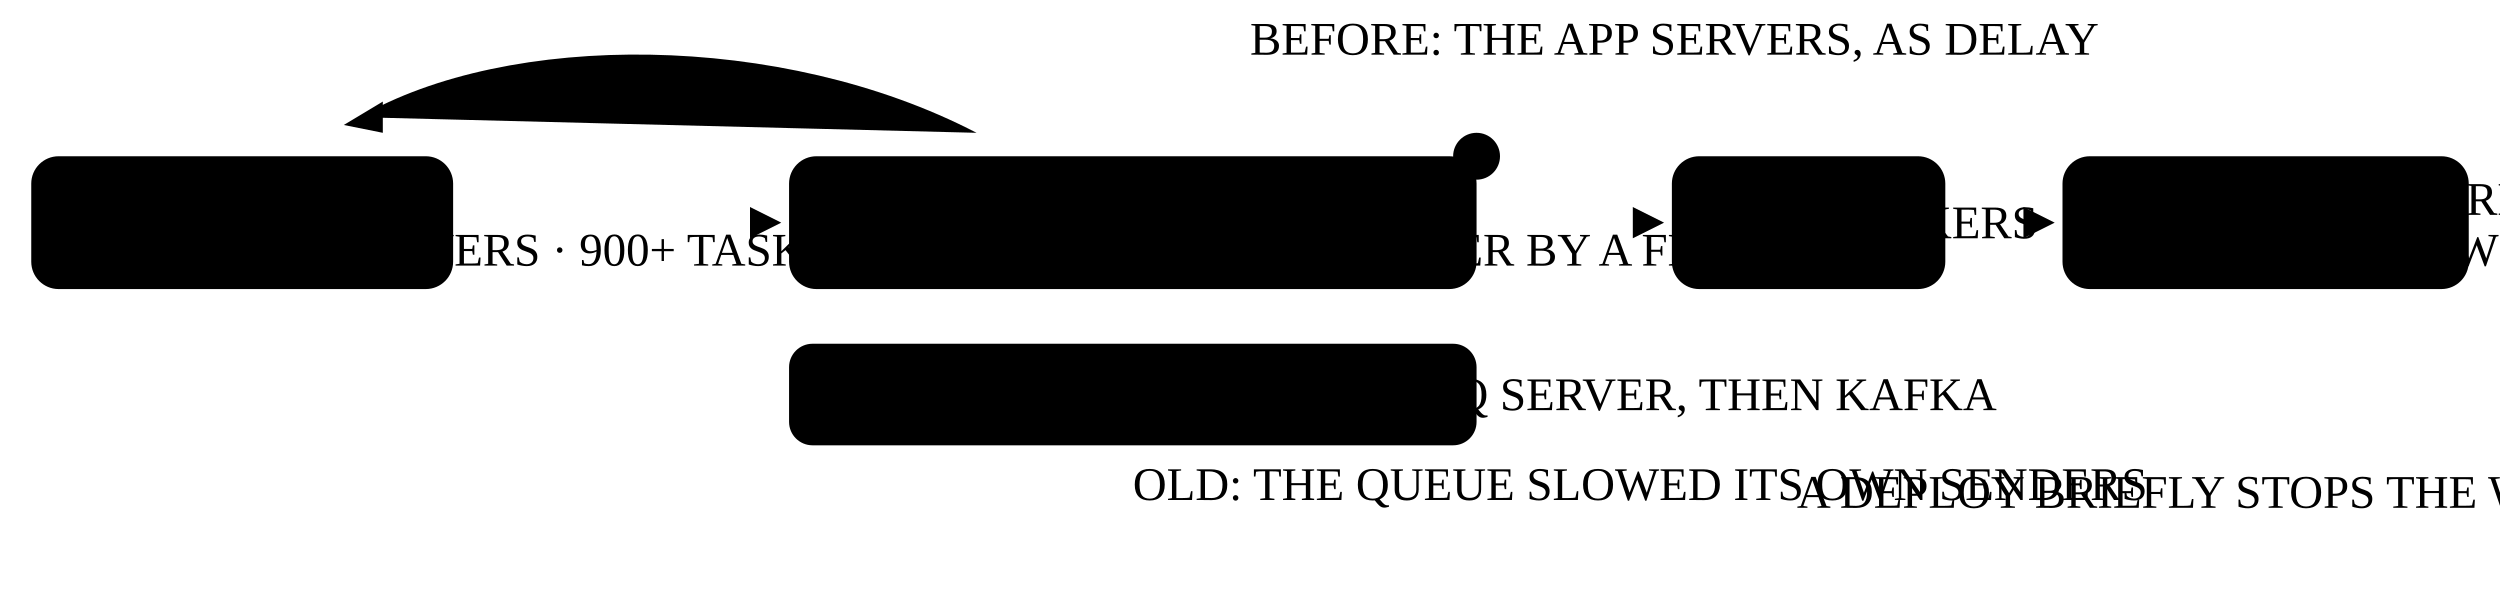
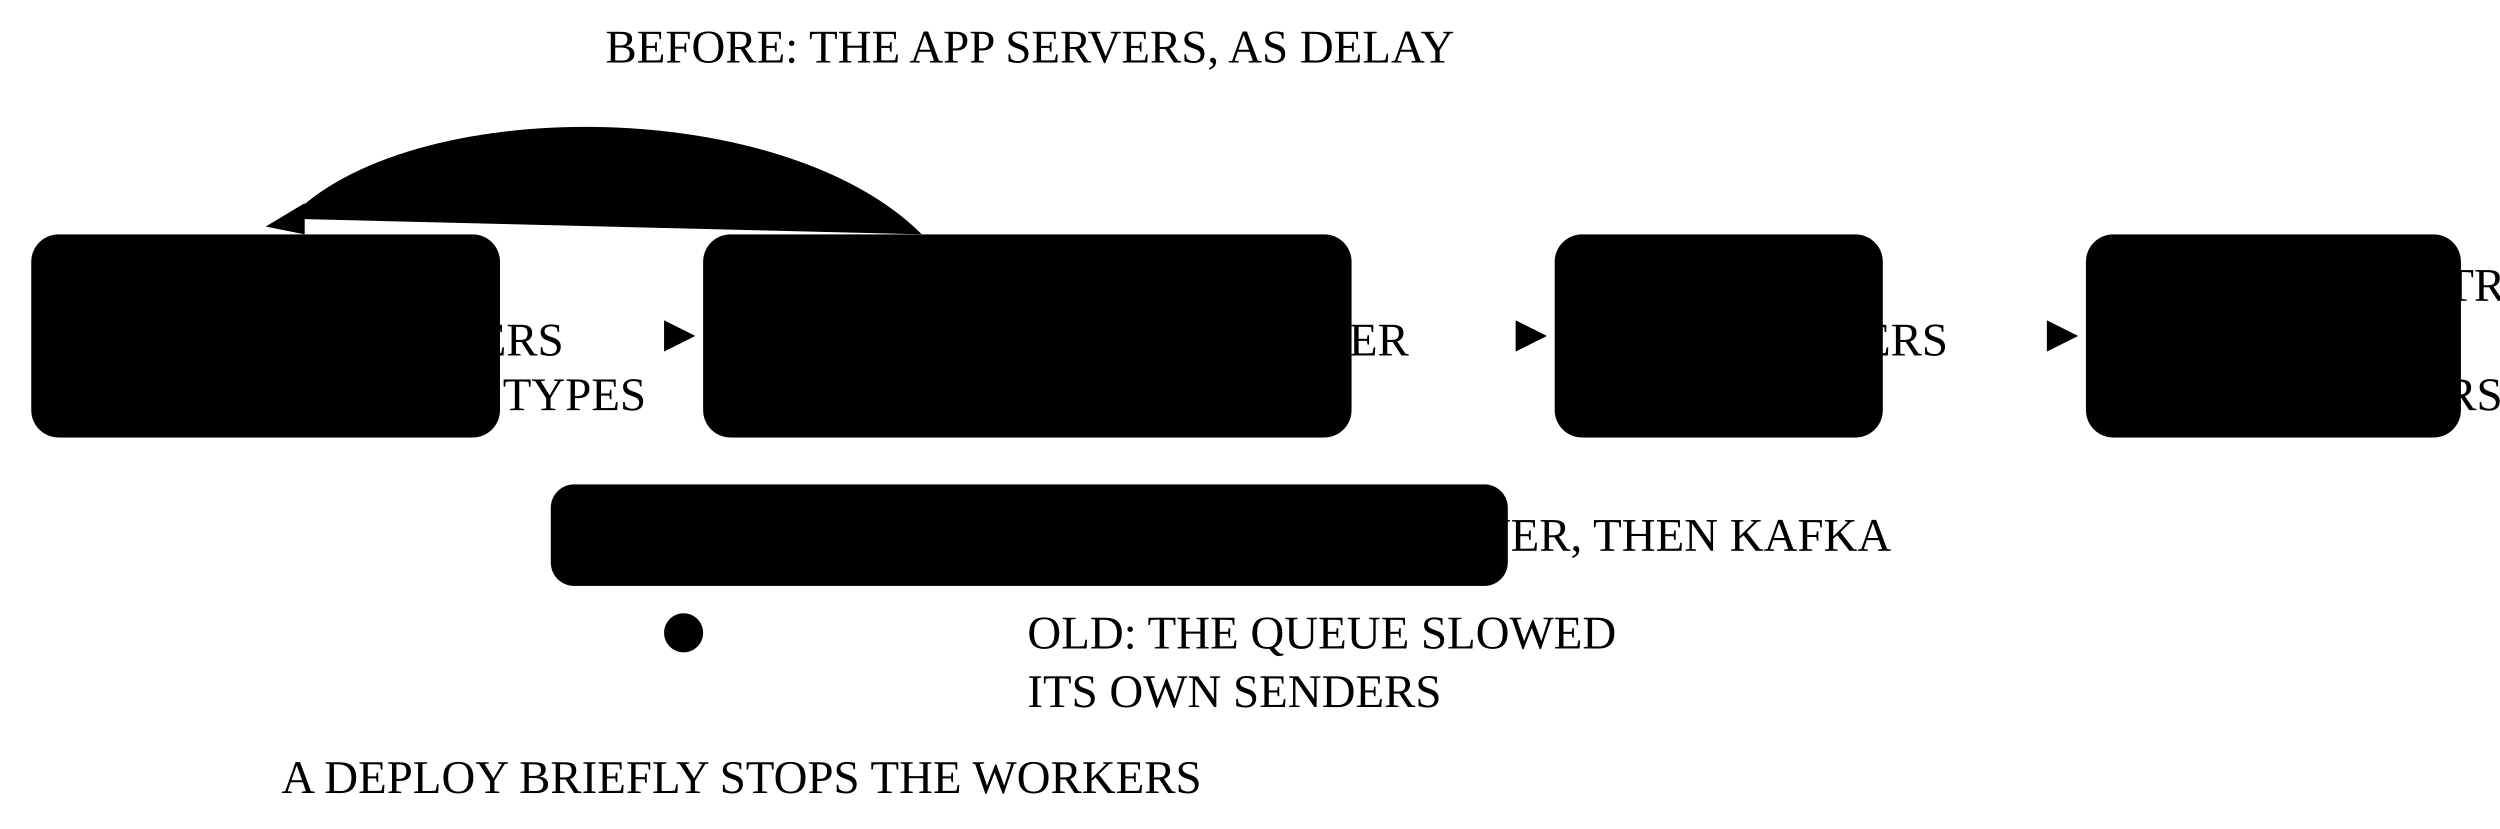
- <svg xmlns="http://www.w3.org/2000/svg" class="anat" viewBox="0 0 640 152" role="img" aria-label="DoorDash: the backlog lives in one rabbitmq server, then kafka. What slows as it fills: old: the queue slowed its own senders. When full: before: the app servers, as delay. Still breaks: a deploy briefly stops the workers">
-   <path class="replay" d="M 250 34 C 200 8, 130 8, 92 30" />
-   <polygon class="rhead" points="88,32 98,26 98,34" />
-   <text class="rlabel" x="320" y="14">BEFORE: THE APP SERVERS, AS DELAY</text>
-   <rect class="node" x="8" y="40" width="108" height="34" rx="7" />
-   <text class="nlabel" x="62" y="55">SENDERS</text>
-   <text class="nsub" x="62" y="68">APP SERVERS · 900+ TASK TYPES</text>
-   <line class="arrow" x1="126" y1="57" x2="192" y2="57" />
-   <polygon class="ahead" points="200,57 192,53 192,61" />
-   <rect class="node" x="202" y="40" width="176" height="34" rx="7" />
-   <text class="nlabel" x="290" y="55">THE QUEUE</text>
-   <text class="nsub" x="290" y="68">SWITCHED OVER BY A FLAG</text>
-   <line class="drop" x1="290" y1="74" x2="290" y2="88" />
-   <rect class="state" x="202" y="88" width="176" height="26" rx="6" />
-   <text class="slabel" x="290" y="105">ONE RABBITMQ SERVER, THEN KAFKA</text>
-   <circle class="keydot" cx="378" cy="40" r="6" />
-   <text class="klabel" x="290" y="128">OLD: THE QUEUE SLOWED ITS OWN SENDERS</text>
-   <line class="arrow" x1="388" y1="57" x2="418" y2="57" />
-   <polygon class="ahead" points="426,57 418,53 418,61" />
-   <rect class="node" x="428" y="40" width="70" height="34" rx="7" />
-   <text class="nlabel" x="463" y="61">WORKERS</text>
-   <line class="arrow" x1="498" y1="57" x2="518" y2="57" />
-   <polygon class="ahead" points="526,57 518,53 518,61" />
-   <rect class="node" x="528" y="40" width="104" height="34" rx="7" />
-   <text class="nlabel" x="580" y="55">DOWNSTREAM</text>
-   <text class="nsub" x="580" y="68">CELERY WORKERS</text>
-   <line class="bx" x1="440" y1="120" x2="452" y2="132" />
-   <line class="bx" x1="452" y1="120" x2="440" y2="132" />
-   <text class="blabel" x="460" y="130">A DEPLOY BRIEFLY STOPS THE WORKERS</text>
+ <svg xmlns="http://www.w3.org/2000/svg" class="anat" viewBox="0 0 640 212" role="img" aria-label="DoorDash: the backlog lives in one RabbitMQ server, then Kafka. What slows as it fills: the old queue slowed its own senders. When full: before, the app servers, as delay. Still breaks: a deploy briefly stops the workers.">
+   <path class="replay" d="M 236 60 C 200 24, 104 24, 74 56" />
+   <polygon class="rhead" points="68,58 78,52 78,60" />
+   <text class="rlabel" x="155" y="16">BEFORE: THE APP SERVERS, AS DELAY</text>
+   <rect class="node" x="8" y="60" width="120" height="52" rx="7" />
+   <text class="nlabel" x="68" y="77">SENDERS</text>
+   <text class="nsub" x="68" y="91">APP SERVERS</text>
+   <text class="nsub" x="68" y="105">900+ TASK TYPES</text>
+   <line class="arrow" x1="136" y1="86" x2="170" y2="86" />
+   <polygon class="ahead" points="178,86 170,82 170,90" />
+   <line class="arrow" x1="354" y1="86" x2="388" y2="86" />
+   <polygon class="ahead" points="396,86 388,82 388,90" />
+   <line class="arrow" x1="490" y1="86" x2="524" y2="86" />
+   <polygon class="ahead" points="532,86 524,82 524,90" />
+   <rect class="node" x="180" y="60" width="166" height="52" rx="7" />
+   <text class="nlabel" x="263" y="77">THE QUEUE</text>
+   <text class="nsub" x="263" y="91">SWITCHED OVER</text>
+   <text class="nsub" x="263" y="105">BY A FLAG</text>
+   <rect class="node" x="398" y="60" width="84" height="52" rx="7" />
+   <text class="nlabel" x="440" y="91">WORKERS</text>
+   <rect class="node" x="534" y="60" width="96" height="52" rx="7" />
+   <text class="nlabel" x="582" y="77">DOWNSTREAM</text>
+   <text class="nsub" x="582" y="91">CELERY</text>
+   <text class="nsub" x="582" y="105">WORKERS</text>
+   <line class="drop" x1="263" y1="112" x2="263" y2="124" />
+   <rect class="state" x="141" y="124" width="245" height="26" rx="6" />
+   <text class="slabel" x="263" y="141">ONE RABBITMQ SERVER, THEN KAFKA</text>
+   <circle class="keydot" cx="175" cy="162" r="5" />
+   <text class="klabel" x="263" y="166">OLD: THE QUEUE SLOWED</text>
+   <text class="klabel" x="263" y="181">ITS OWN SENDERS</text>
+   <line class="bx" x1="50" y1="193" x2="62" y2="205" />
+   <line class="bx" x1="62" y1="193" x2="50" y2="205" />
+   <text class="blabel" x="72" y="203">A DEPLOY BRIEFLY STOPS THE WORKERS</text>
</svg>
